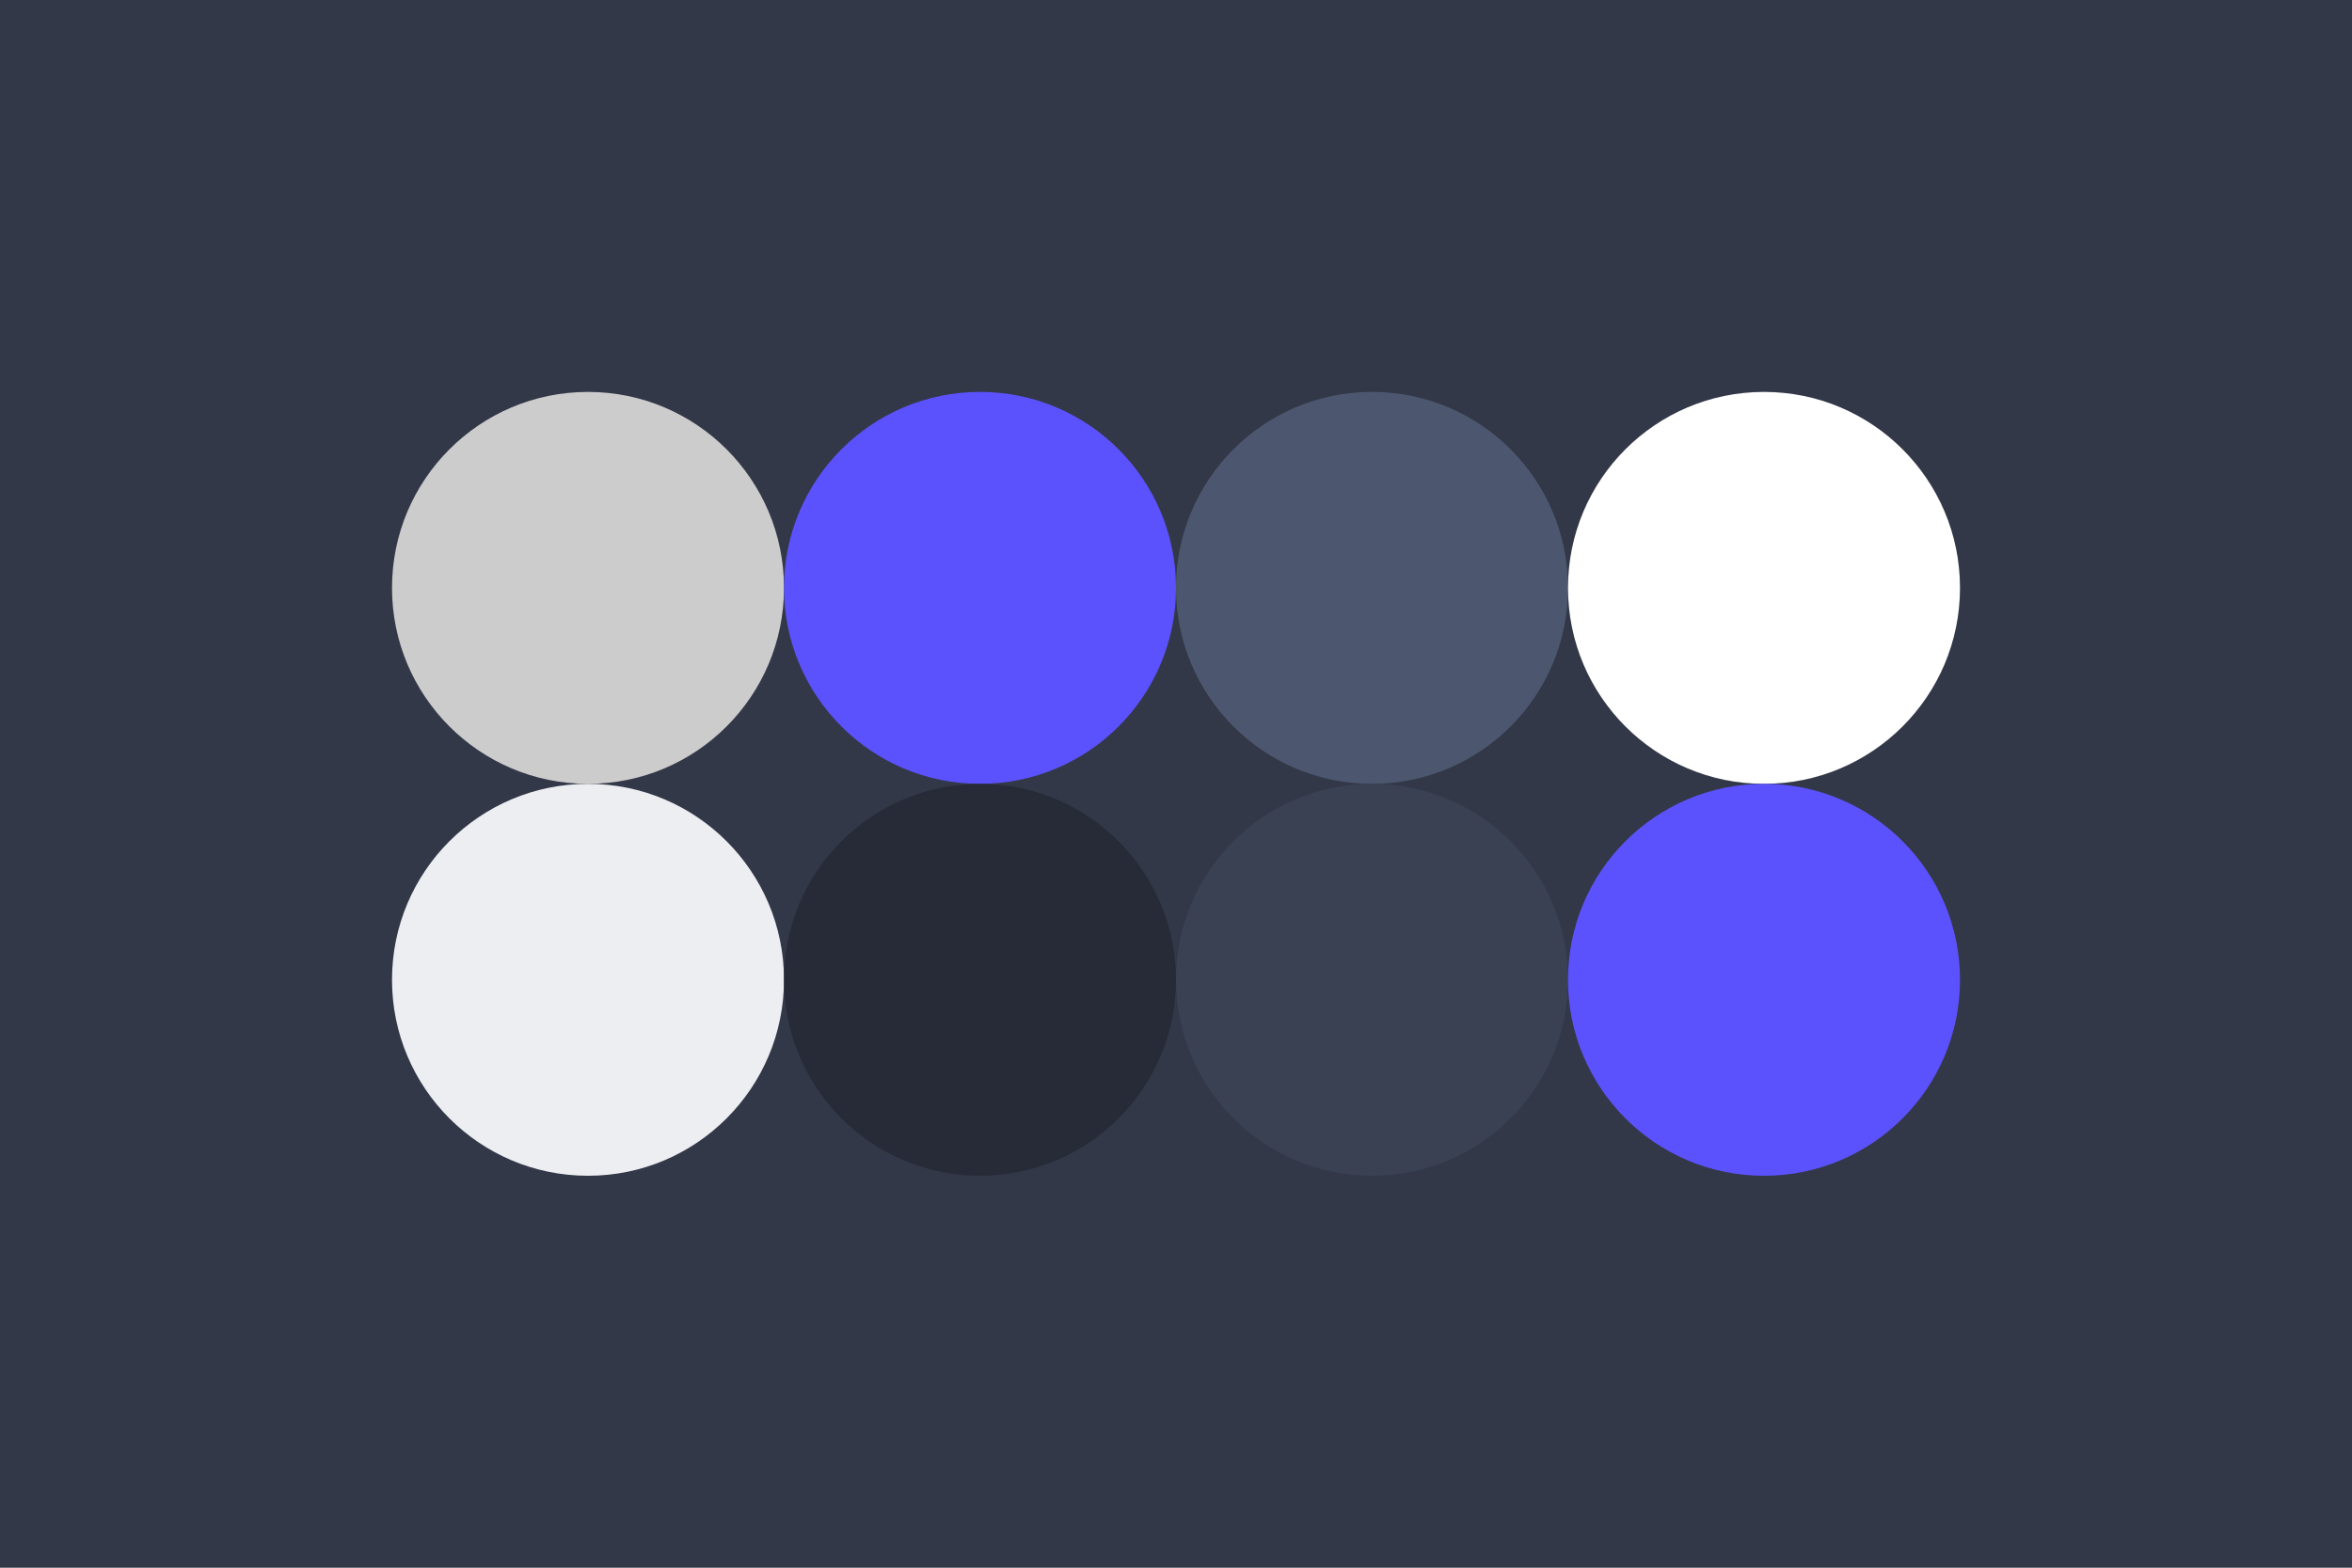
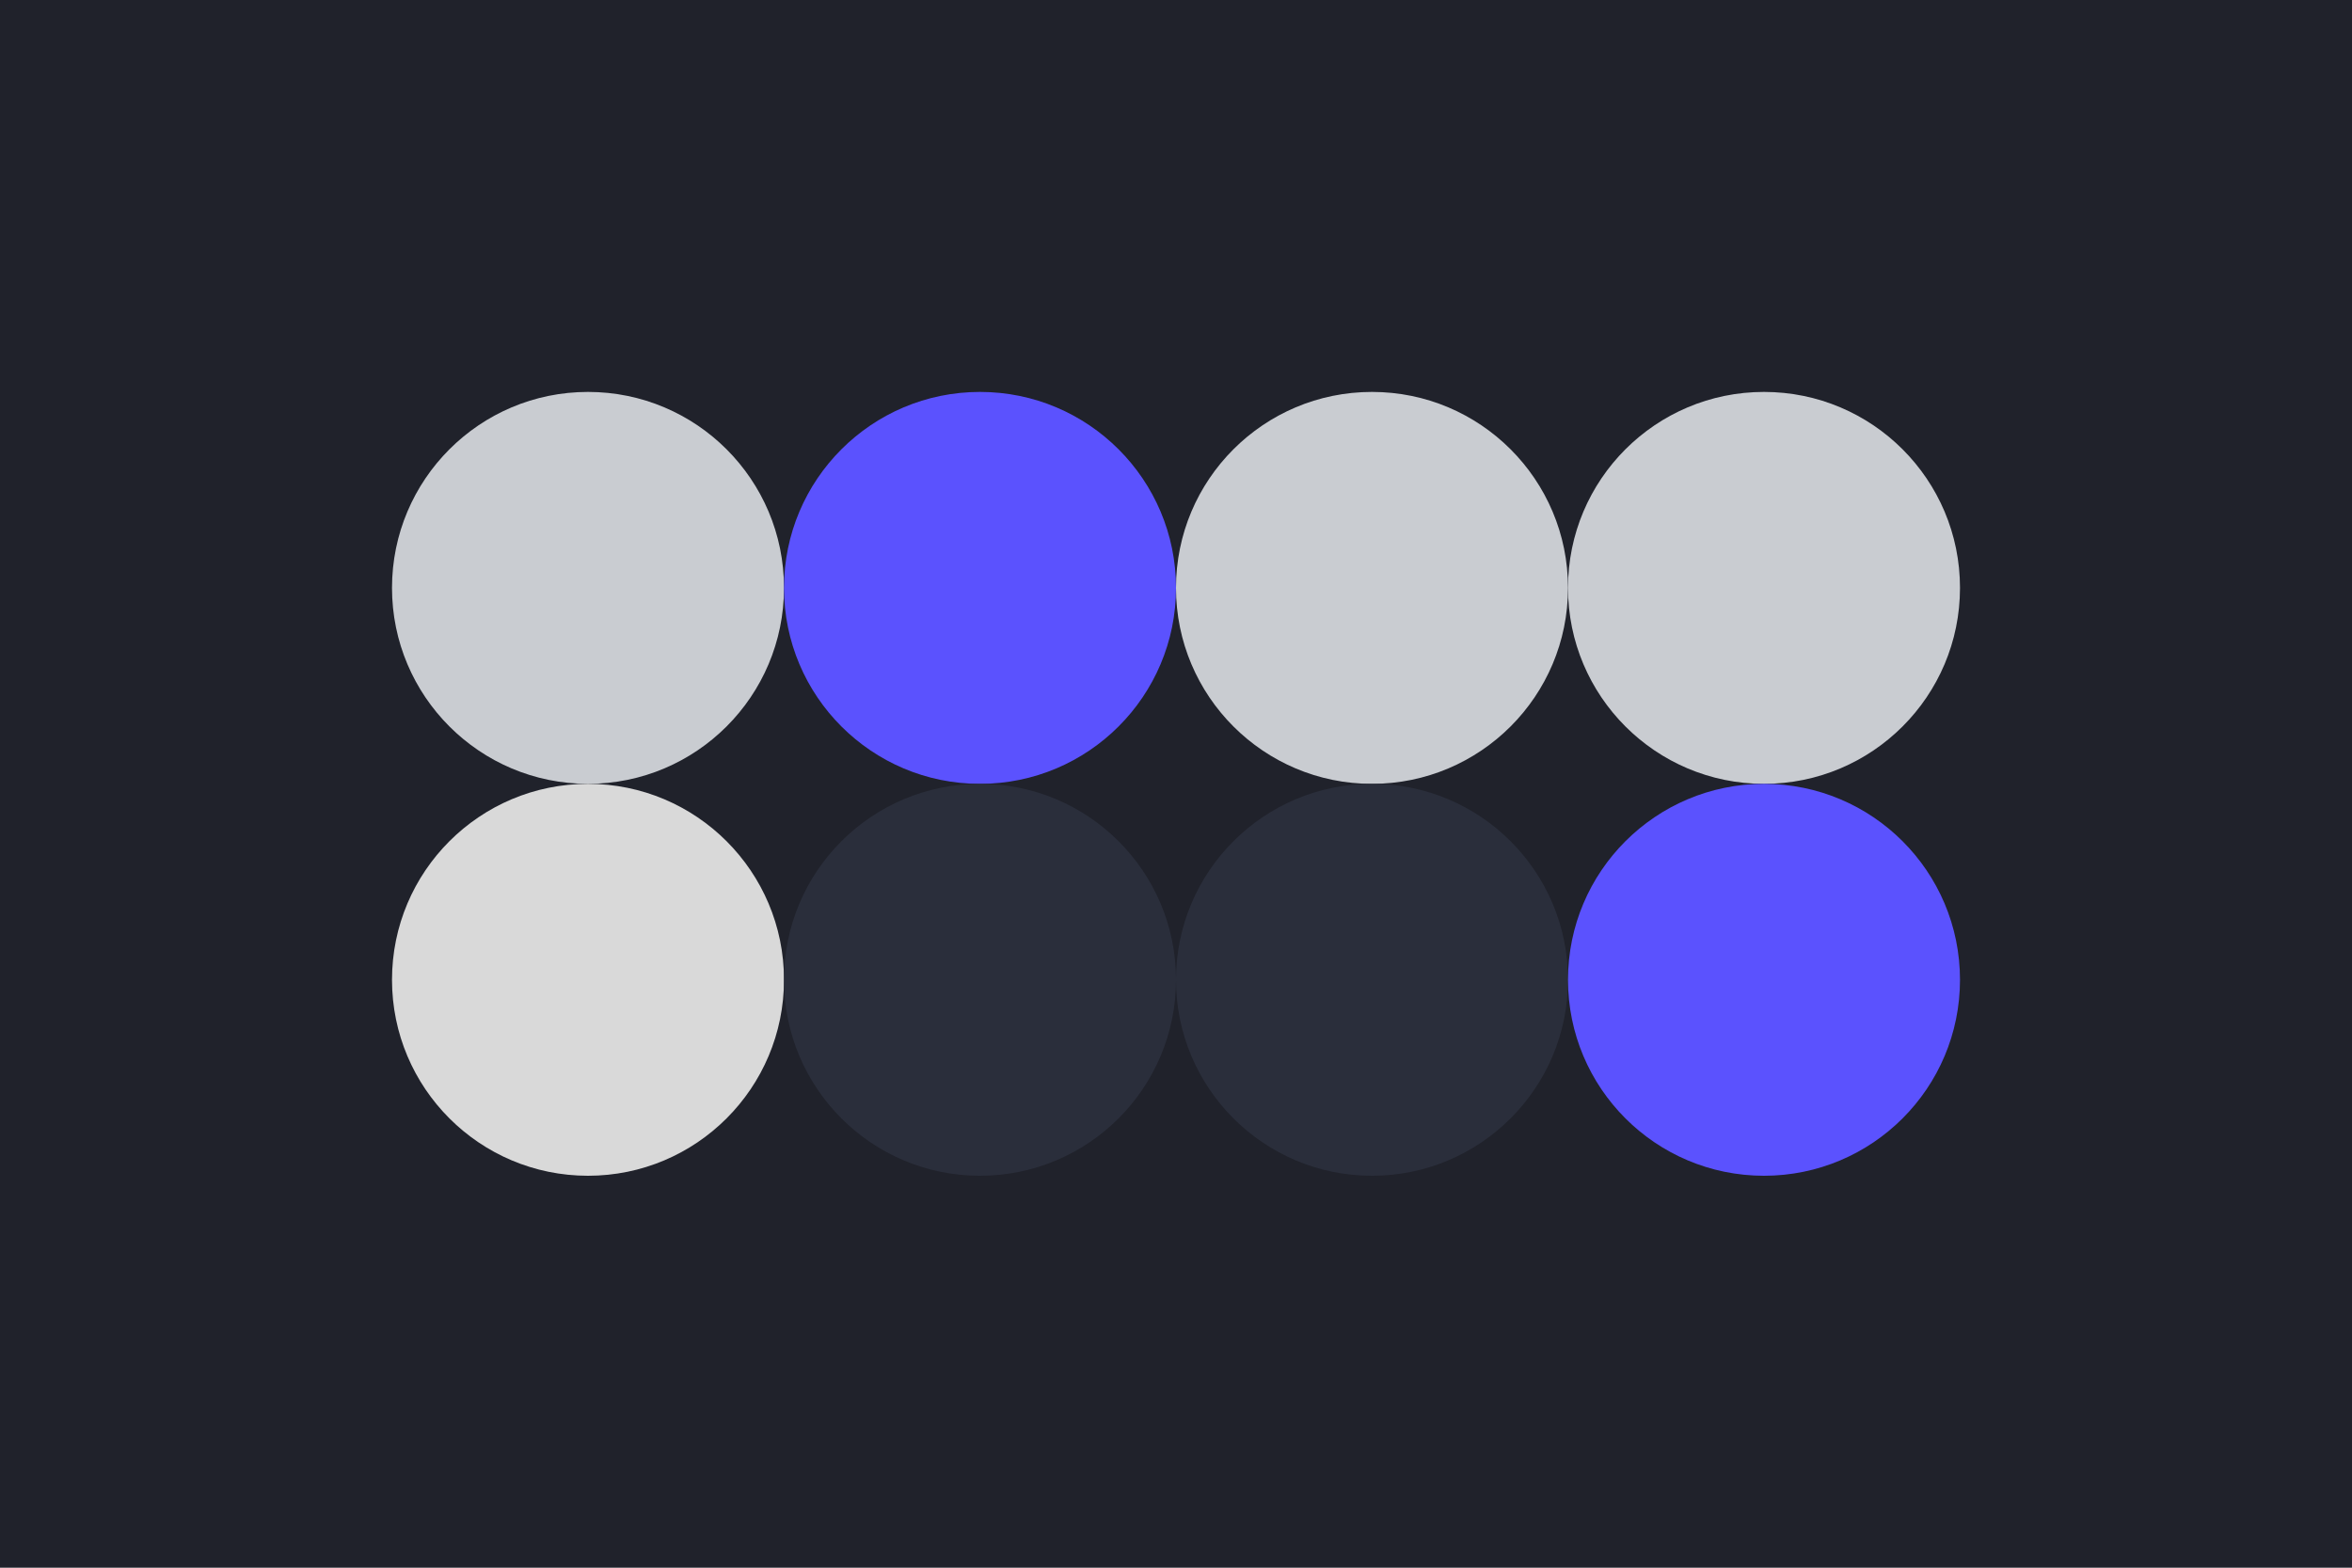
<svg xmlns="http://www.w3.org/2000/svg" width="96px" height="64px" baseProfile="full" version="1.1">
-   <rect width="96" height="64" id="background" fill="#333848" />
-   <circle cx="24" cy="24" r="8" id="f_high" fill="#cccccc" />
+   <rect width="96" height="64" id="background" fill="#20222b" />
+   <circle cx="24" cy="24" r="8" id="f_high" fill="#c9ccd1" />
  <circle cx="40" cy="24" r="8" id="f_med" fill="#5b52fe" />
-   <circle cx="56" cy="24" r="8" id="f_low" fill="#4c576f" />
-   <circle cx="72" cy="24" r="8" id="f_inv" fill="#ffffff" />
-   <circle cx="24" cy="40" r="8" id="b_high" fill="#edeef2" />
-   <circle cx="40" cy="40" r="8" id="b_med" fill="#262b37" />
-   <circle cx="56" cy="40" r="8" id="b_low" fill="#394153" />
+   <circle cx="56" cy="24" r="8" id="f_low" fill="#c9ccd1" />
+   <circle cx="72" cy="24" r="8" id="f_inv" fill="#c9ccd1" />
+   <circle cx="24" cy="40" r="8" id="b_high" fill="#d9d9d9" />
+   <circle cx="40" cy="40" r="8" id="b_med" fill="#2a2e3b" />
+   <circle cx="56" cy="40" r="8" id="b_low" fill="#2a2e3b" />
  <circle cx="72" cy="40" r="8" id="b_inv" fill="#5b52fe" />
</svg>
